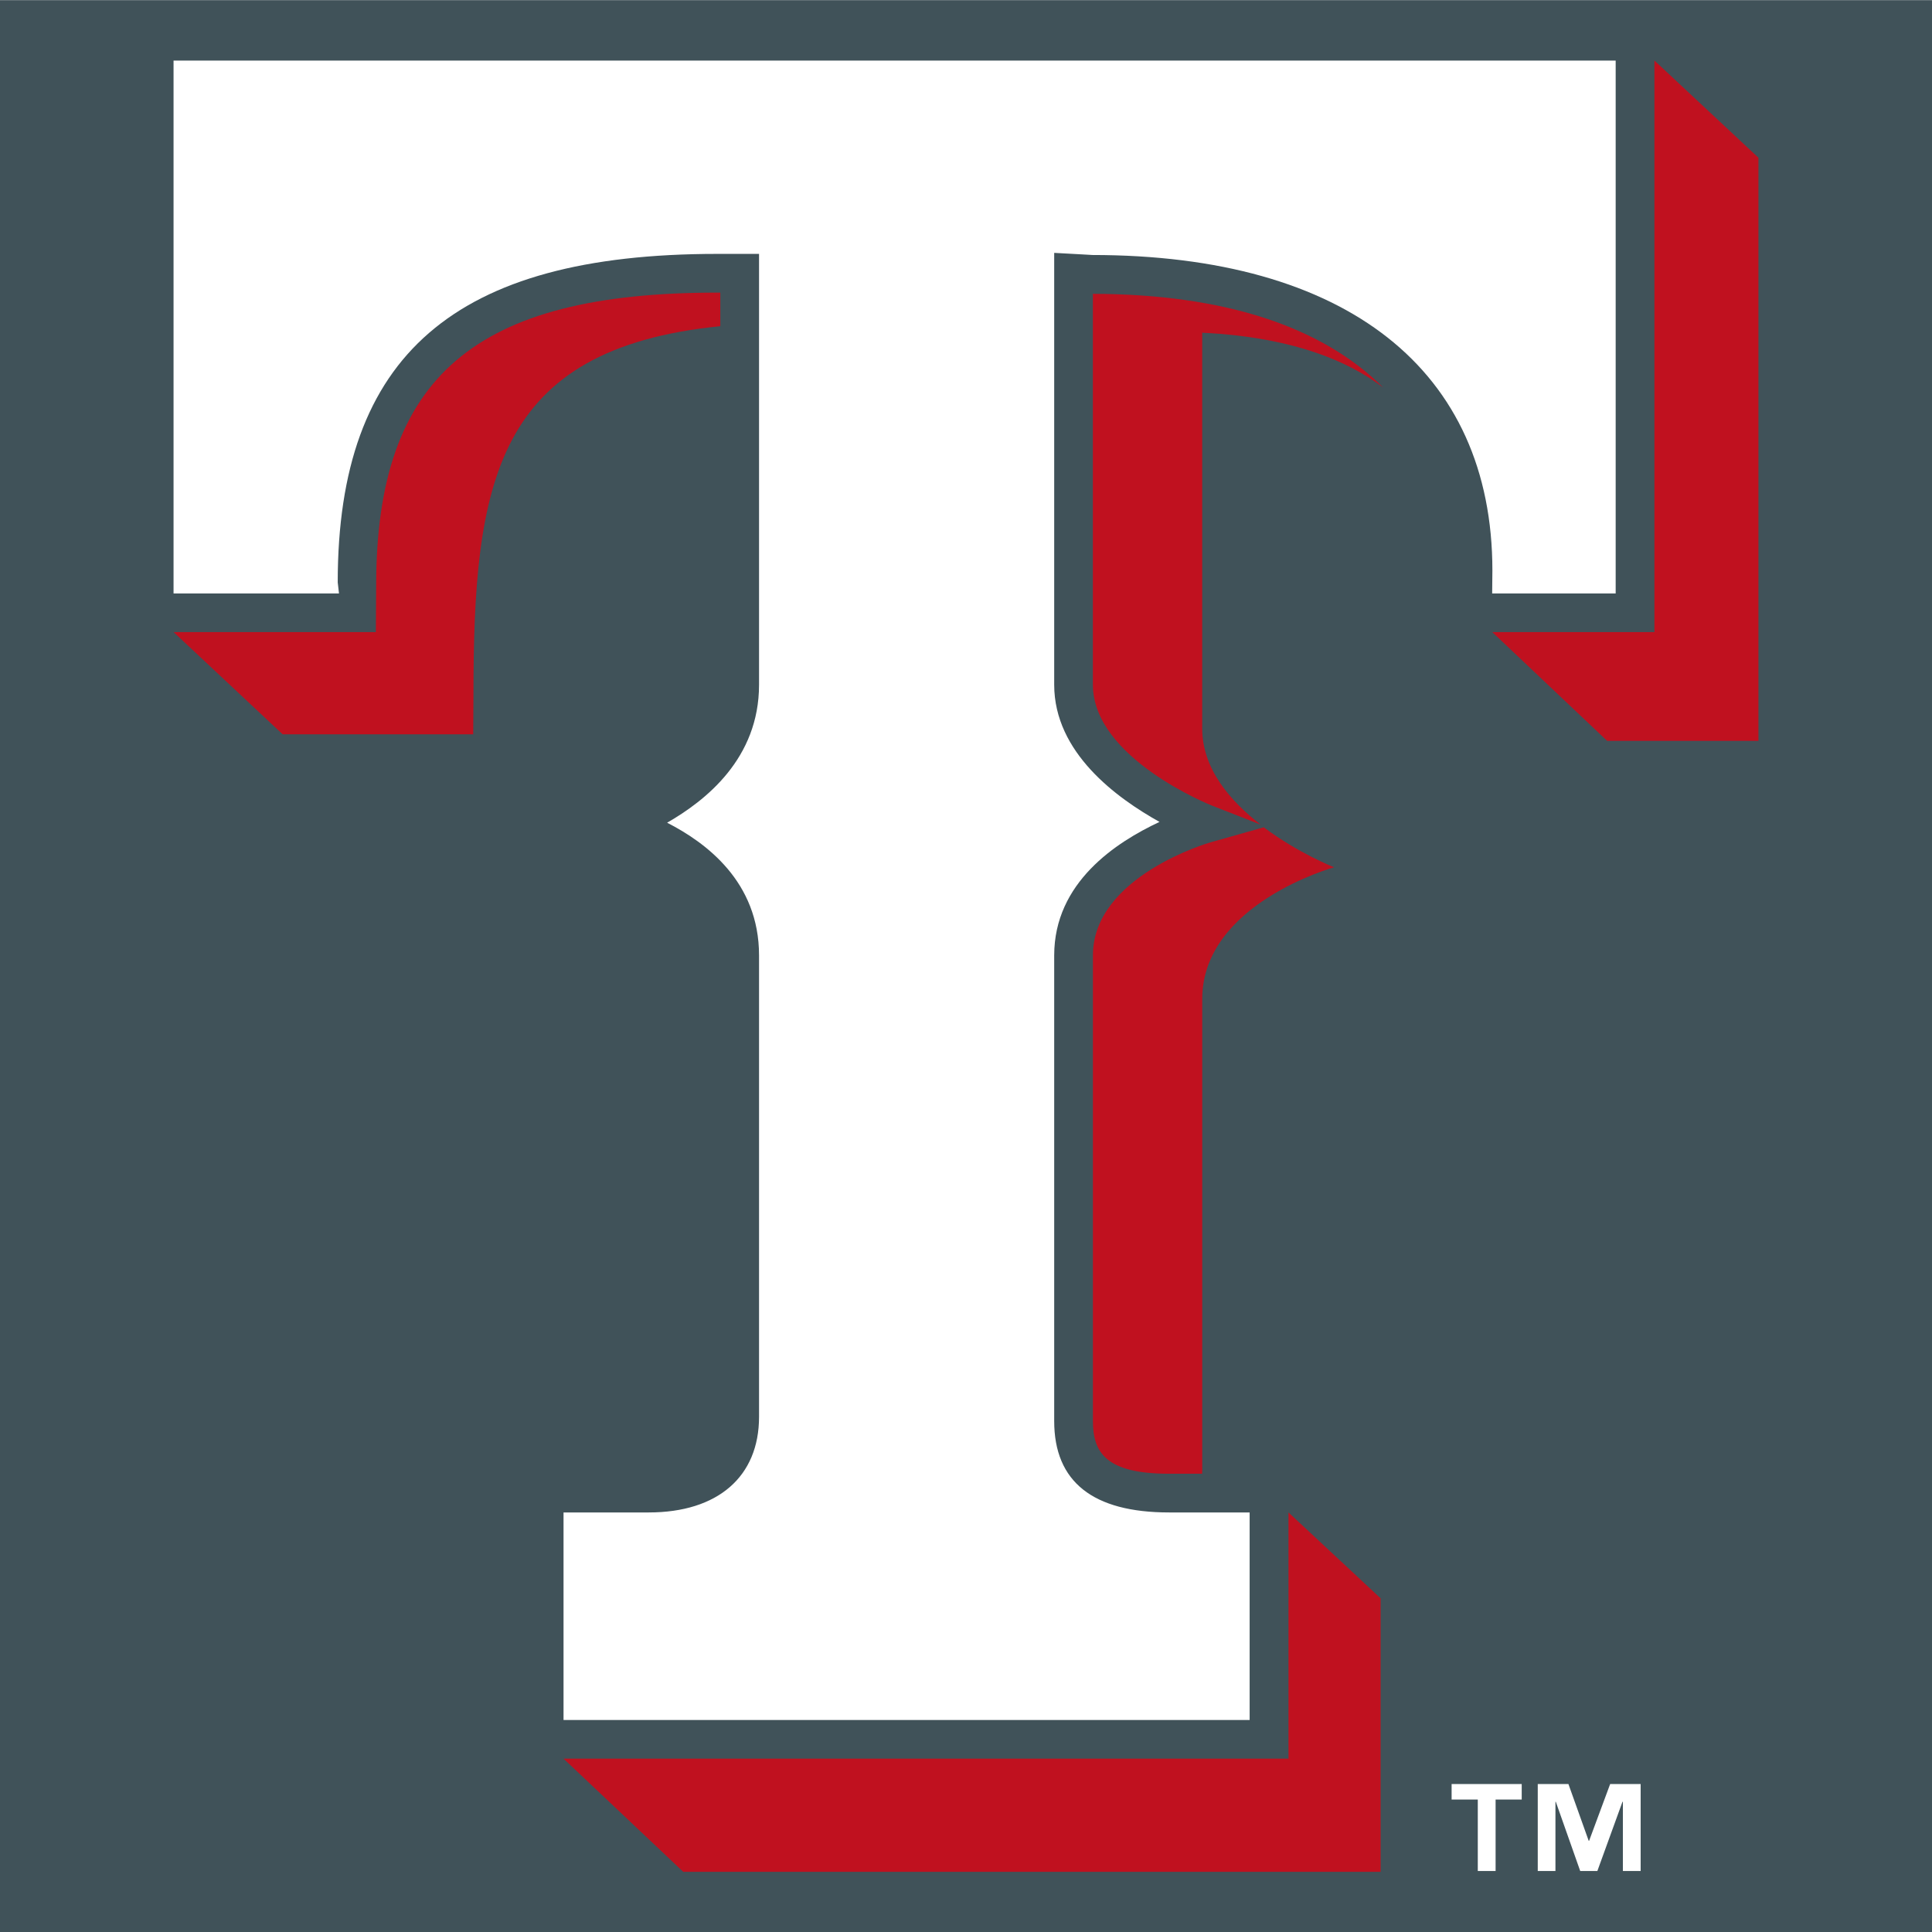
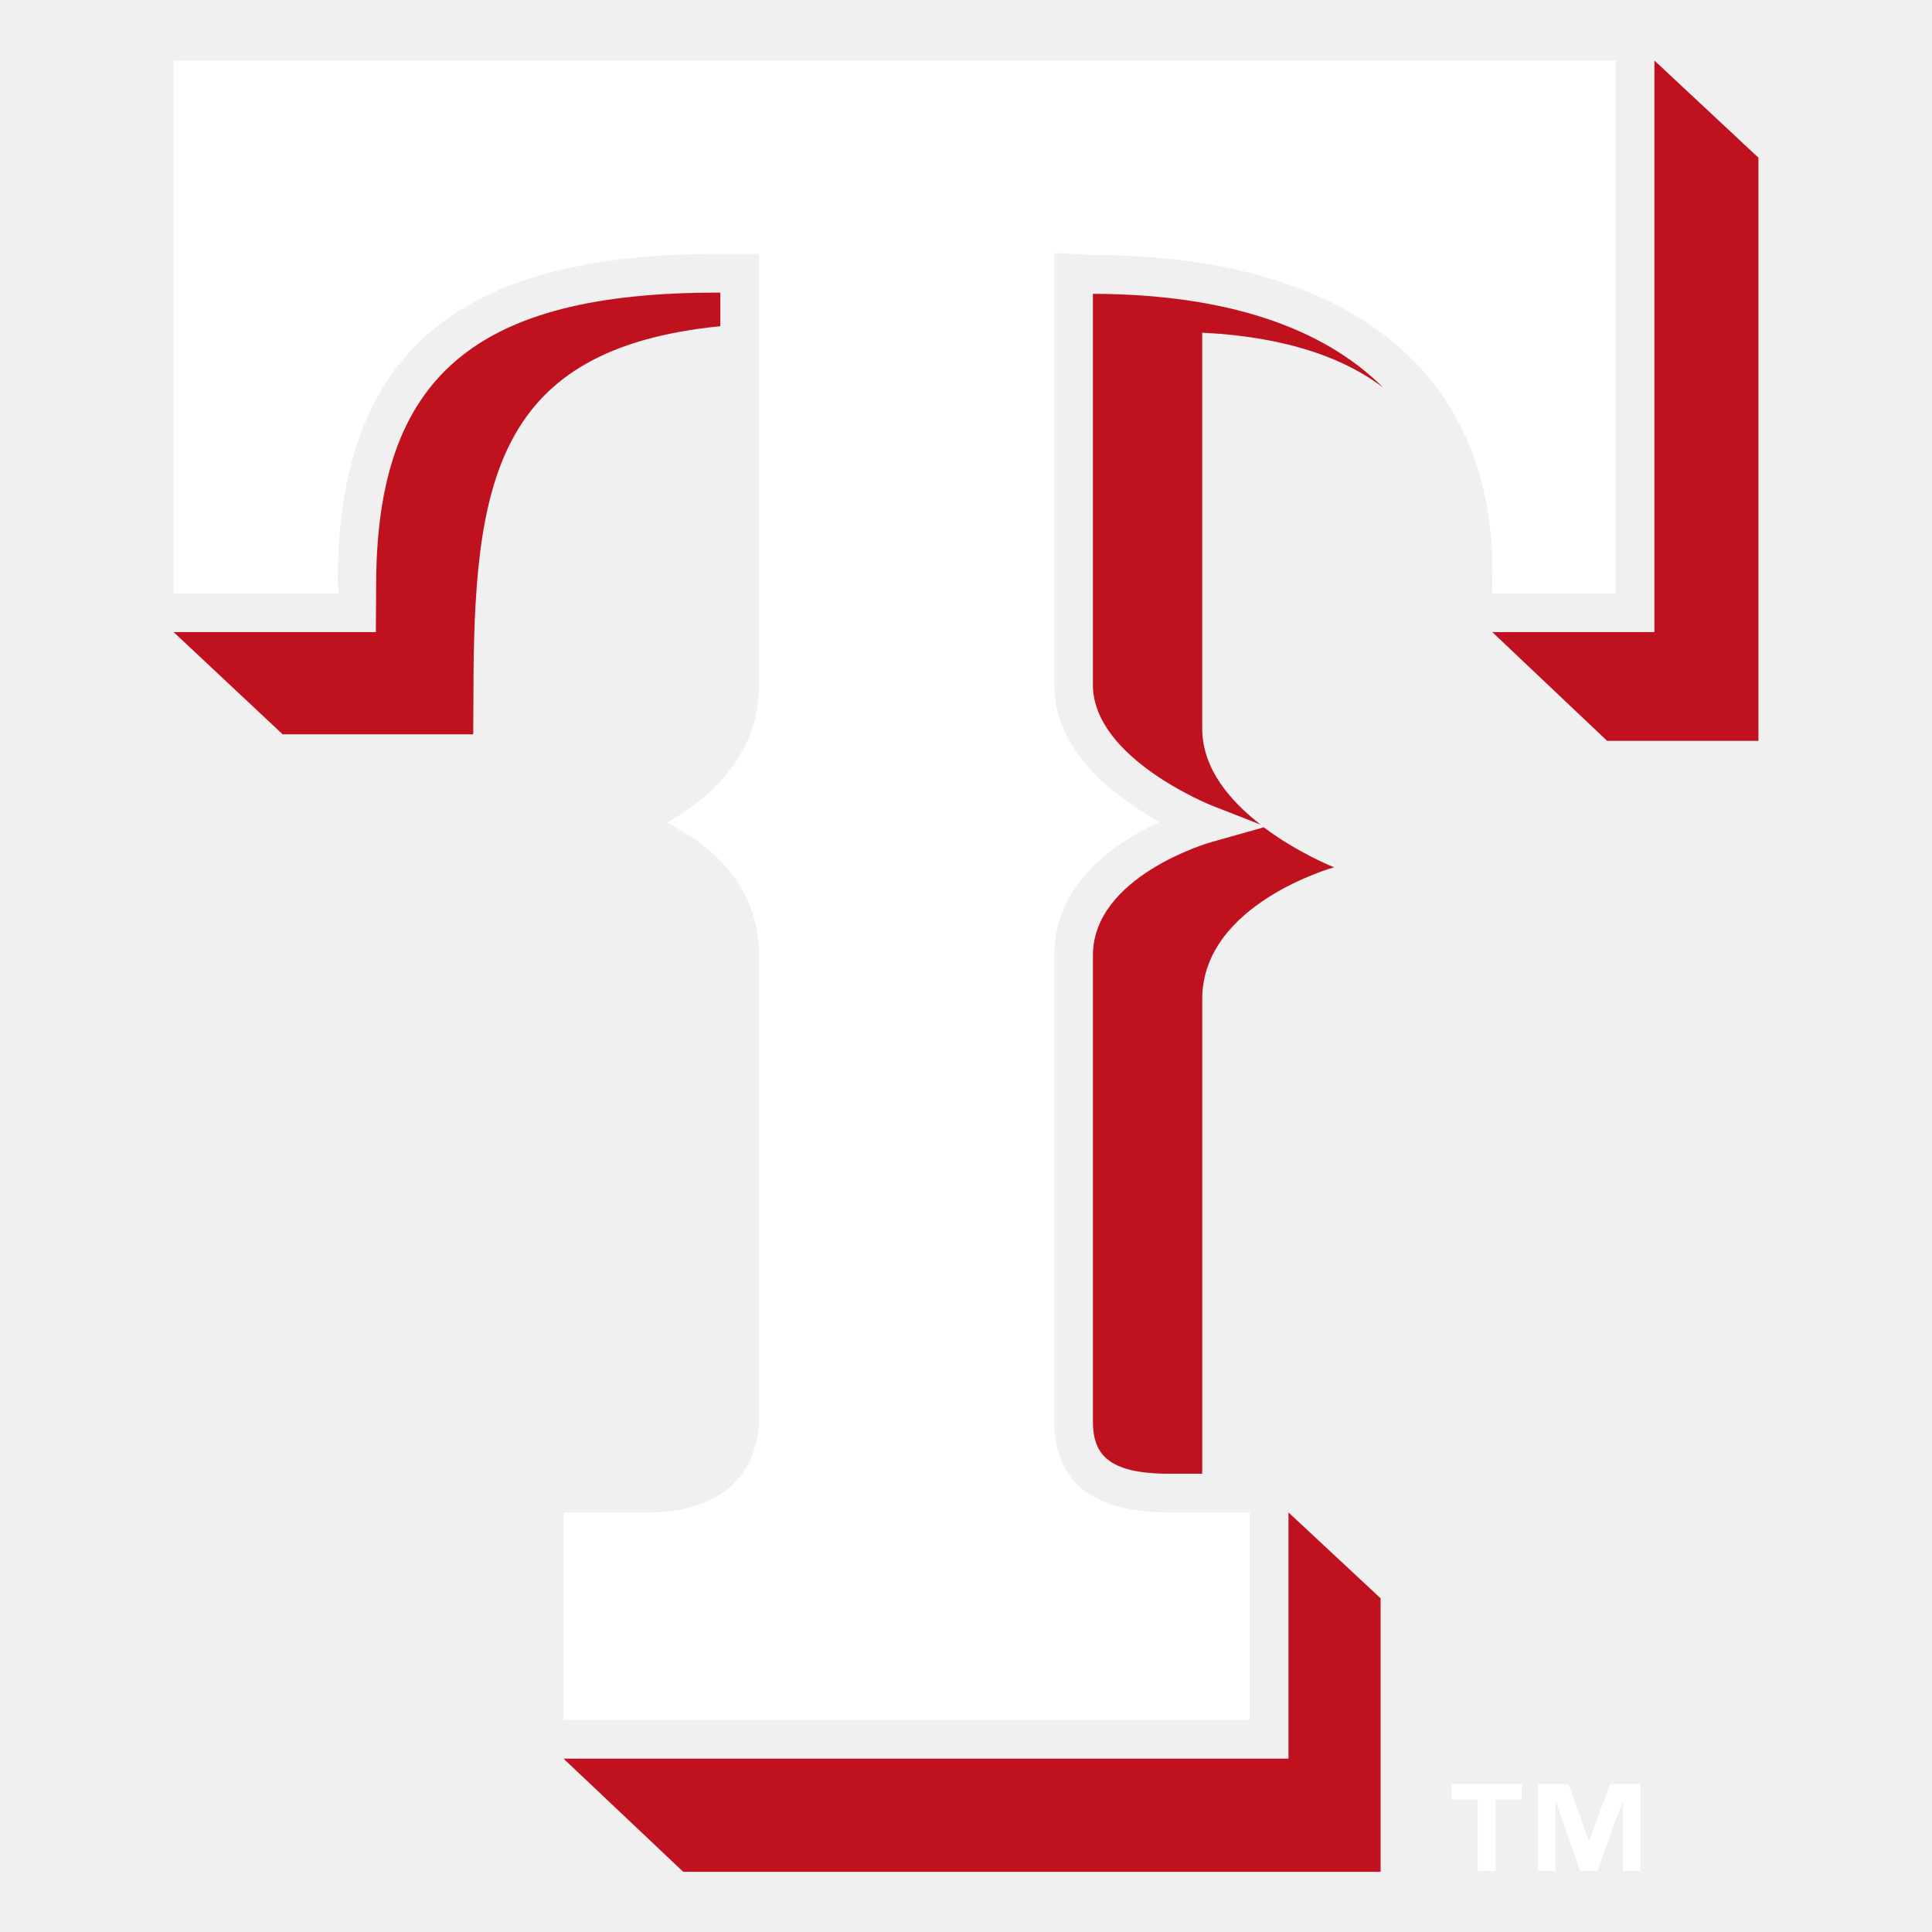
<svg xmlns="http://www.w3.org/2000/svg" id="Layer_1" style="enable-background:new 0 0 250 250" xml:space="preserve" height="250px" viewBox="0 0 250 250" width="250px" version="1.1" y="0px" x="0px">
-   <rect y=".02" width="250" height="250" fill="#405259" />
+   <rect y=".02" width="250" height="250" fill="#40525900" />
  <g fill="#C0111F">
    <path d="m93.208 42.21v-4.345h-0.42c-31.303 0-44.075 10.864-44.113 37.792l-0.039 6.134h-26.175l14.114 13.229h24.658l0.031-4.94c0-27.572 2.701-44.955 31.944-47.87z" />
    <path d="m163.54 107.05l-6.919 1.953c-0.152 0.042-15.198 4.395-15.198 14.622v60.257c0 4.09 1.694 6.82 9.873 6.82h4.257c0.016-0.381 0.03-0.777 0.016-1.189v-60.246c0-12.318 17.06-17.04 17.06-17.04s-4.65-1.83-9.09-5.17z" />
    <path d="m141.42 38.022v50.583c0 9.51 15.281 15.59 15.435 15.651l6.272 2.453c-3.915-3.037-7.562-7.21-7.562-12.455v-51.202l2.418 0.153c9.393 0.801 16.167 3.289 20.989 6.936-7.82-7.809-20.39-12.079-37.56-12.12z" />
    <polygon points="214.08 7.833 214.08 81.792 193.1 81.792 207.96 95.864 227.54 95.864 227.54 20.406" />
    <polygon points="166.73 227.57 72.922 227.57 88.409 242.21 178.65 242.21 178.65 206.82 166.73 195.71" />
  </g>
  <path d="m43.701 75.356c0-29.396 15.152-42.502 49.087-42.502h5.432v55.751c0 9.563-6.927 15-11.894 17.853 5.005 2.563 11.894 7.614 11.894 17.17v59.708c0 7.751-5.34 12.374-14.282 12.374h-11.017v26.855h88.782v-26.855h-10.413c-9.873 0-14.877-3.967-14.877-11.825v-60.257c0-9.46 8.041-14.657 13.626-17.273-5.524-3.086-13.626-8.946-13.626-17.75v-55.884l2.64 0.145s2.387 0.13 2.251 0.13c32.92 0 51.811 14.881 51.811 40.836 0 0-0.016 1.488-0.03 2.96h15.982v-68.955h-186.61v68.955h21.408" fill="#fff" />
  <path d="m196.91 232.86h-3.38v9.247h-2.305v-9.247h-3.387v-2.006h9.071v2.01m15.39 9.24h-2.297v-8.957h-0.053l-3.251 8.957h-2.22l-3.158-8.957h-0.046v8.957h-2.289v-11.253h3.967l2.625 7.347h0.053l2.725-7.347h3.944v11.25z" fill="#fff" />
</svg>
